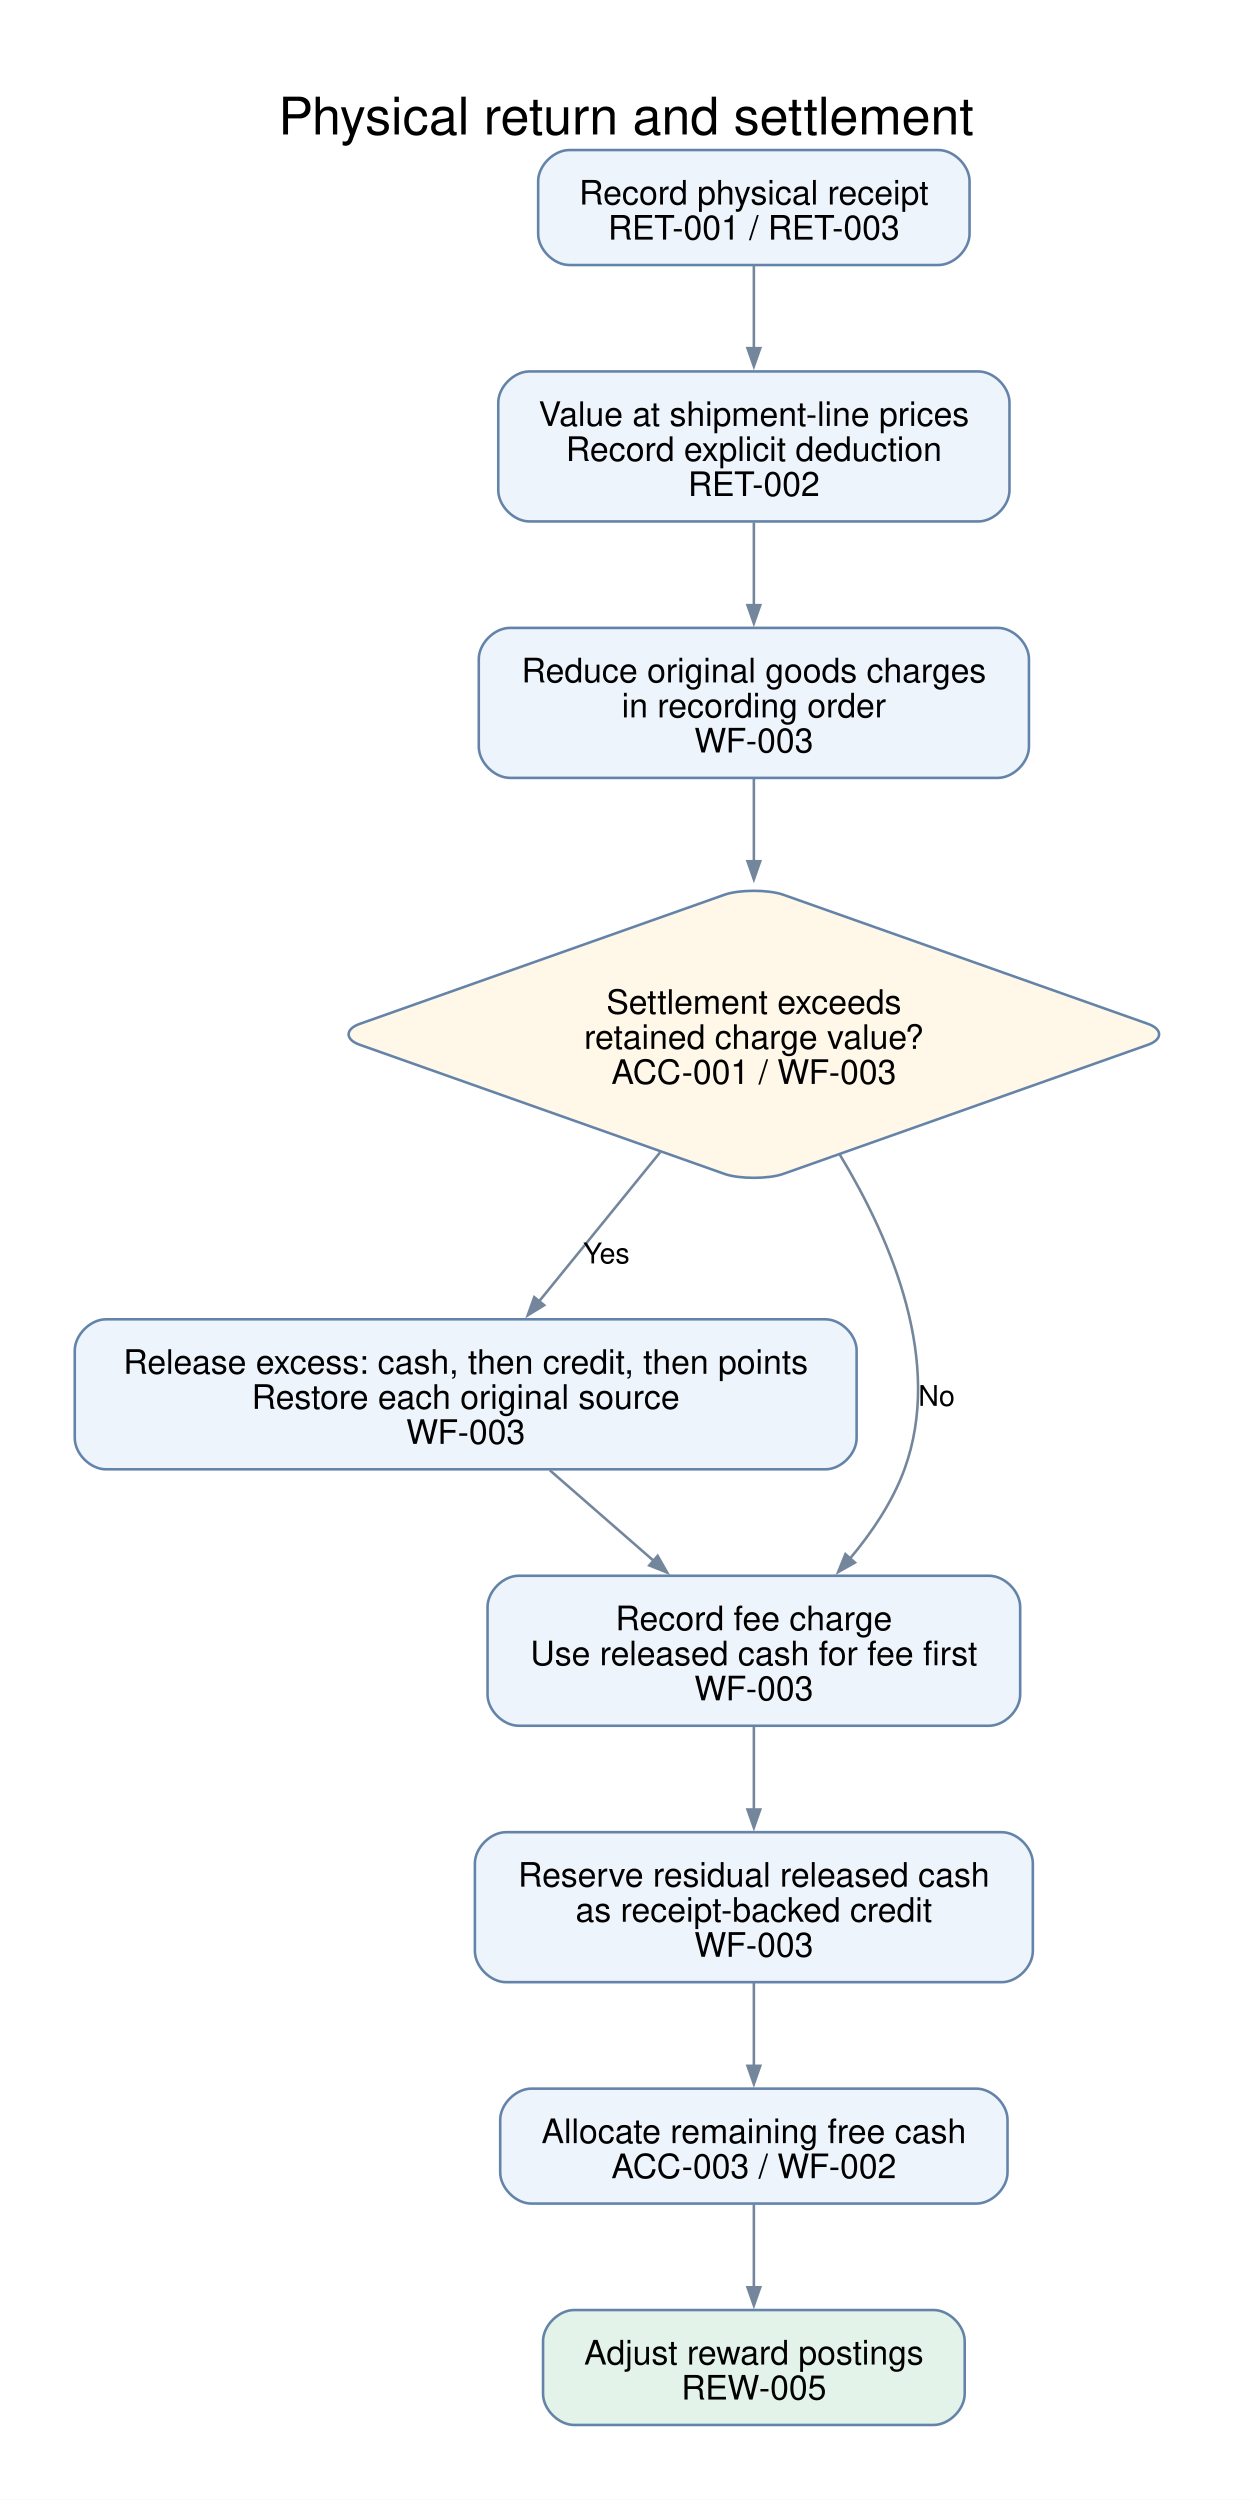
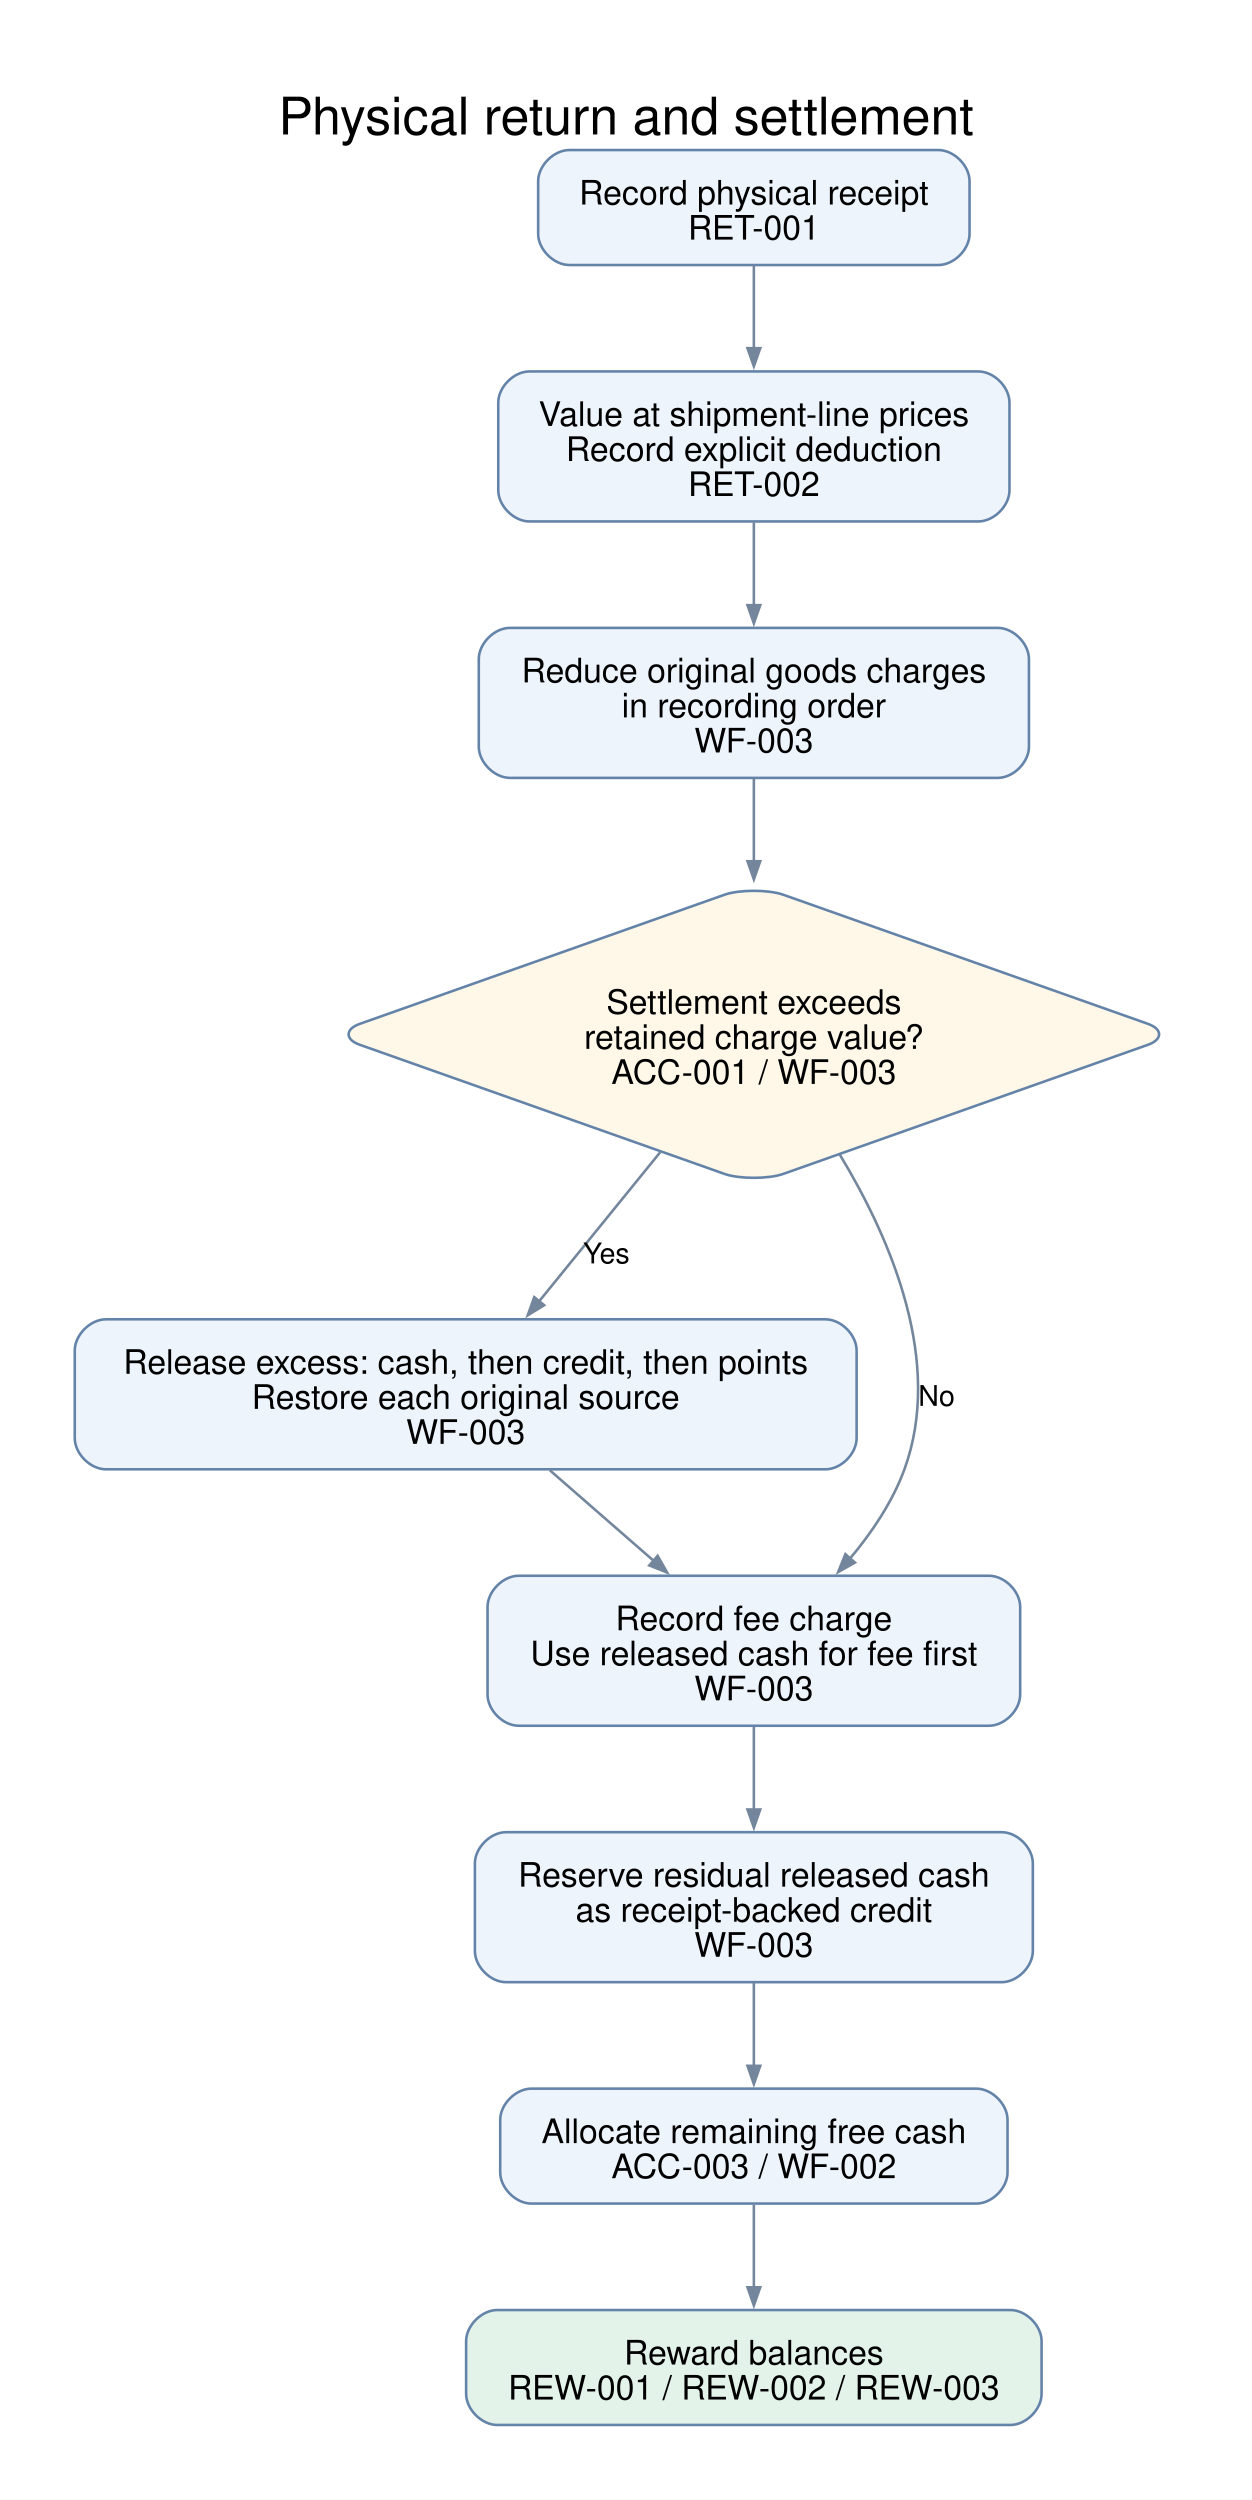
<svg xmlns="http://www.w3.org/2000/svg" width="482pt" height="963pt" viewBox="0.00 0.00 482.00 963.00">
  <g id="graph0" class="graph" transform="scale(1 1) rotate(0) translate(28.8 934.1)">
    <polygon fill="white" stroke="none" points="-28.8,28.8 -28.8,-934.1 453.56,-934.1 453.56,28.8 -28.8,28.8" />
    <text xml:space="preserve" text-anchor="middle" x="212.38" y="-882.3" font-family="Helvetica,sans-Serif" font-size="20.00">Physical return and settlement</text>
    <g id="node1" class="node">
      <path fill="#eef4fc" stroke="#6483a8" d="M332.67,-876.3C332.67,-876.3 190.5,-876.3 190.5,-876.3 184.5,-876.3 178.5,-870.3 178.5,-864.3 178.5,-864.3 178.5,-844.02 178.5,-844.02 178.5,-838.02 184.5,-832.02 190.5,-832.02 190.5,-832.02 332.67,-832.02 332.67,-832.02 338.67,-832.02 344.67,-838.02 344.67,-844.02 344.67,-844.02 344.67,-864.3 344.67,-864.3 344.67,-870.3 338.67,-876.3 332.67,-876.3" />
      <text xml:space="preserve" text-anchor="middle" x="261.59" y="-855.31" font-family="Helvetica,sans-Serif" font-size="13.00">Record physical receipt</text>
-       <text xml:space="preserve" text-anchor="middle" x="261.59" y="-841.81" font-family="Helvetica,sans-Serif" font-size="13.00">RET-001 / RET-003</text>
+       <text xml:space="preserve" text-anchor="middle" x="261.59" y="-841.81" font-family="Helvetica,sans-Serif" font-size="13.00">RET-001</text>
    </g>
    <g id="node2" class="node">
      <path fill="#eef4fc" stroke="#6483a8" d="M348.05,-791.02C348.05,-791.02 175.13,-791.02 175.13,-791.02 169.13,-791.02 163.13,-785.02 163.13,-779.02 163.13,-779.02 163.13,-745.24 163.13,-745.24 163.13,-739.24 169.13,-733.24 175.13,-733.24 175.13,-733.24 348.05,-733.24 348.05,-733.24 354.05,-733.24 360.05,-739.24 360.05,-745.24 360.05,-745.24 360.05,-779.02 360.05,-779.02 360.05,-785.02 354.05,-791.02 348.05,-791.02" />
      <text xml:space="preserve" text-anchor="middle" x="261.59" y="-770.03" font-family="Helvetica,sans-Serif" font-size="13.00">Value at shipment-line prices</text>
      <text xml:space="preserve" text-anchor="middle" x="261.59" y="-756.53" font-family="Helvetica,sans-Serif" font-size="13.00">Record explicit deduction</text>
      <text xml:space="preserve" text-anchor="middle" x="261.59" y="-743.03" font-family="Helvetica,sans-Serif" font-size="13.00">RET-002</text>
    </g>
    <g id="edge1" class="edge">
      <path fill="none" stroke="#73869c" d="M261.59,-831.82C261.59,-822.31 261.59,-810.81 261.59,-799.97" />
      <polygon fill="#73869c" stroke="#73869c" points="264.04,-799.98 261.59,-792.98 259.14,-799.98 264.04,-799.98" />
    </g>
    <g id="node3" class="node">
      <path fill="#eef4fc" stroke="#6483a8" d="M355.55,-692.24C355.55,-692.24 167.63,-692.24 167.63,-692.24 161.63,-692.24 155.63,-686.24 155.63,-680.24 155.63,-680.24 155.63,-646.46 155.63,-646.46 155.63,-640.46 161.63,-634.46 167.63,-634.46 167.63,-634.46 355.55,-634.46 355.55,-634.46 361.55,-634.46 367.55,-640.46 367.55,-646.46 367.55,-646.46 367.55,-680.24 367.55,-680.24 367.55,-686.24 361.55,-692.24 355.55,-692.24" />
      <text xml:space="preserve" text-anchor="middle" x="261.59" y="-671.25" font-family="Helvetica,sans-Serif" font-size="13.00">Reduce original goods charges</text>
      <text xml:space="preserve" text-anchor="middle" x="261.59" y="-657.75" font-family="Helvetica,sans-Serif" font-size="13.00">in recording order</text>
      <text xml:space="preserve" text-anchor="middle" x="261.59" y="-644.25" font-family="Helvetica,sans-Serif" font-size="13.00">WF-003</text>
    </g>
    <g id="edge2" class="edge">
      <path fill="none" stroke="#73869c" d="M261.59,-732.88C261.59,-722.84 261.59,-711.4 261.59,-700.77" />
      <polygon fill="#73869c" stroke="#73869c" points="264.04,-700.98 261.59,-693.98 259.14,-700.98 264.04,-700.98" />
    </g>
    <g id="node4" class="node">
      <path fill="#fff7e8" stroke="#6483a8" d="M250.27,-589.45C250.27,-589.45 109.73,-539.69 109.73,-539.69 104.07,-537.68 104.07,-533.68 109.73,-531.67 109.73,-531.67 250.27,-481.91 250.27,-481.91 255.93,-479.9 267.24,-479.9 272.9,-481.91 272.9,-481.91 413.44,-531.67 413.44,-531.67 419.1,-533.68 419.1,-537.68 413.44,-539.69 413.44,-539.69 272.9,-589.45 272.9,-589.45 267.24,-591.46 255.93,-591.46 250.27,-589.45" />
      <text xml:space="preserve" text-anchor="middle" x="261.59" y="-543.58" font-family="Helvetica,sans-Serif" font-size="13.00">Settlement exceeds</text>
      <text xml:space="preserve" text-anchor="middle" x="261.59" y="-530.08" font-family="Helvetica,sans-Serif" font-size="13.00">retained charge value?</text>
      <text xml:space="preserve" text-anchor="middle" x="261.59" y="-516.58" font-family="Helvetica,sans-Serif" font-size="13.00">ACC-001 / WF-003</text>
    </g>
    <g id="edge3" class="edge">
      <path fill="none" stroke="#73869c" d="M261.59,-634.15C261.59,-624.54 261.59,-613.36 261.59,-602.07" />
      <polygon fill="#73869c" stroke="#73869c" points="264.04,-602.36 261.59,-595.36 259.14,-602.36 264.04,-602.36" />
    </g>
    <g id="node5" class="node">
      <path fill="#eef4fc" stroke="#6483a8" d="M289.17,-425.9C289.17,-425.9 12,-425.9 12,-425.9 6,-425.9 0,-419.9 0,-413.9 0,-413.9 0,-380.12 0,-380.12 0,-374.12 6,-368.12 12,-368.12 12,-368.12 289.17,-368.12 289.17,-368.12 295.17,-368.12 301.17,-374.12 301.17,-380.12 301.17,-380.12 301.17,-413.9 301.17,-413.9 301.17,-419.9 295.17,-425.9 289.17,-425.9" />
      <text xml:space="preserve" text-anchor="middle" x="150.59" y="-404.91" font-family="Helvetica,sans-Serif" font-size="13.00">Release excess: cash, then credit, then points</text>
      <text xml:space="preserve" text-anchor="middle" x="150.59" y="-391.41" font-family="Helvetica,sans-Serif" font-size="13.00">Restore each original source</text>
      <text xml:space="preserve" text-anchor="middle" x="150.59" y="-377.91" font-family="Helvetica,sans-Serif" font-size="13.00">WF-003</text>
    </g>
    <g id="edge4" class="edge">
      <path fill="none" stroke="#73869c" d="M225.55,-490.31C210.32,-471.56 192.87,-450.07 178.63,-432.54" />
      <polygon fill="#73869c" stroke="#73869c" points="180.81,-431.34 174.49,-427.45 177,-434.43 180.81,-431.34" />
      <text xml:space="preserve" text-anchor="middle" x="204.77" y="-447.45" font-family="Helvetica,sans-Serif" font-size="11.00">Yes</text>
    </g>
    <g id="node6" class="node">
      <path fill="#eef4fc" stroke="#6483a8" d="M352.17,-327.12C352.17,-327.12 171,-327.12 171,-327.12 165,-327.12 159,-321.12 159,-315.12 159,-315.12 159,-281.34 159,-281.34 159,-275.34 165,-269.34 171,-269.34 171,-269.34 352.17,-269.34 352.17,-269.34 358.17,-269.34 364.17,-275.34 364.17,-281.34 364.17,-281.34 364.17,-315.12 364.17,-315.12 364.17,-321.12 358.17,-327.12 352.17,-327.12" />
      <text xml:space="preserve" text-anchor="middle" x="261.59" y="-306.13" font-family="Helvetica,sans-Serif" font-size="13.00">Record fee charge</text>
      <text xml:space="preserve" text-anchor="middle" x="261.59" y="-292.63" font-family="Helvetica,sans-Serif" font-size="13.00">Use released cash for fee first</text>
      <text xml:space="preserve" text-anchor="middle" x="261.59" y="-279.13" font-family="Helvetica,sans-Serif" font-size="13.00">WF-003</text>
    </g>
    <g id="edge5" class="edge">
      <path fill="none" stroke="#73869c" d="M294.71,-489.31C315.01,-455.74 334.49,-408.97 319.59,-368.12 315.01,-355.59 307.05,-343.76 298.46,-333.56" />
      <polygon fill="#73869c" stroke="#73869c" points="300.52,-332.2 294.06,-328.56 296.85,-335.44 300.52,-332.2" />
      <text xml:space="preserve" text-anchor="middle" x="331.96" y="-392.56" font-family="Helvetica,sans-Serif" font-size="11.00">No</text>
    </g>
    <g id="edge6" class="edge">
      <path fill="none" stroke="#73869c" d="M182.99,-367.76C195.53,-356.83 209.98,-344.22 223.04,-332.83" />
      <polygon fill="#73869c" stroke="#73869c" points="224.53,-334.79 228.19,-328.35 221.31,-331.1 224.53,-334.79" />
    </g>
    <g id="node7" class="node">
      <path fill="#eef4fc" stroke="#6483a8" d="M357.05,-228.34C357.05,-228.34 166.13,-228.34 166.13,-228.34 160.13,-228.34 154.13,-222.34 154.13,-216.34 154.13,-216.34 154.13,-182.56 154.13,-182.56 154.13,-176.56 160.13,-170.56 166.13,-170.56 166.13,-170.56 357.05,-170.56 357.05,-170.56 363.05,-170.56 369.05,-176.56 369.05,-182.56 369.05,-182.56 369.05,-216.34 369.05,-216.34 369.05,-222.34 363.05,-228.34 357.05,-228.34" />
      <text xml:space="preserve" text-anchor="middle" x="261.59" y="-207.35" font-family="Helvetica,sans-Serif" font-size="13.00">Reserve residual released cash</text>
      <text xml:space="preserve" text-anchor="middle" x="261.59" y="-193.85" font-family="Helvetica,sans-Serif" font-size="13.00">as receipt-backed credit</text>
      <text xml:space="preserve" text-anchor="middle" x="261.59" y="-180.35" font-family="Helvetica,sans-Serif" font-size="13.00">WF-003</text>
    </g>
    <g id="edge7" class="edge">
      <path fill="none" stroke="#73869c" d="M261.59,-268.98C261.59,-258.94 261.59,-247.5 261.59,-236.87" />
      <polygon fill="#73869c" stroke="#73869c" points="264.04,-237.08 261.59,-230.08 259.14,-237.08 264.04,-237.08" />
    </g>
    <g id="node8" class="node">
      <path fill="#eef4fc" stroke="#6483a8" d="M347.3,-129.56C347.3,-129.56 175.88,-129.56 175.88,-129.56 169.88,-129.56 163.88,-123.56 163.88,-117.56 163.88,-117.56 163.88,-97.28 163.88,-97.28 163.88,-91.28 169.88,-85.28 175.88,-85.28 175.88,-85.28 347.3,-85.28 347.3,-85.28 353.3,-85.28 359.3,-91.28 359.3,-97.28 359.3,-97.28 359.3,-117.56 359.3,-117.56 359.3,-123.56 353.3,-129.56 347.3,-129.56" />
      <text xml:space="preserve" text-anchor="middle" x="261.59" y="-108.57" font-family="Helvetica,sans-Serif" font-size="13.00">Allocate remaining free cash</text>
      <text xml:space="preserve" text-anchor="middle" x="261.59" y="-95.07" font-family="Helvetica,sans-Serif" font-size="13.00">ACC-003 / WF-002</text>
    </g>
    <g id="edge8" class="edge">
      <path fill="none" stroke="#73869c" d="M261.59,-170.46C261.59,-160.21 261.59,-148.59 261.59,-138.2" />
      <polygon fill="#73869c" stroke="#73869c" points="264.04,-138.33 261.59,-131.33 259.14,-138.33 264.04,-138.33" />
    </g>
    <g id="node9" class="node">
-       <path fill="#e3f3ea" stroke="#6483a8" d="M330.8,-44.28C330.8,-44.28 192.38,-44.28 192.38,-44.28 186.38,-44.28 180.38,-38.28 180.38,-32.28 180.38,-32.28 180.38,-12 180.38,-12 180.38,-6 186.38,0 192.38,0 192.38,0 330.8,0 330.8,0 336.8,0 342.8,-6 342.8,-12 342.8,-12 342.8,-32.28 342.8,-32.28 342.8,-38.28 336.8,-44.28 330.8,-44.28" />
-       <text xml:space="preserve" text-anchor="middle" x="261.59" y="-23.29" font-family="Helvetica,sans-Serif" font-size="13.00">Adjust reward postings</text>
-       <text xml:space="preserve" text-anchor="middle" x="261.59" y="-9.79" font-family="Helvetica,sans-Serif" font-size="13.00">REW-005</text>
+       <path fill="#e3f3ea" stroke="#6483a8" d="M360.42,-44.28C360.42,-44.28 162.75,-44.28 162.75,-44.28 156.75,-44.28 150.75,-38.28 150.75,-32.28 150.75,-32.28 150.75,-12 150.75,-12 150.75,-6 156.75,0 162.75,0 162.75,0 360.42,0 360.42,0 366.42,0 372.42,-6 372.42,-12 372.42,-12 372.42,-32.28 372.42,-32.28 372.42,-38.28 366.42,-44.28 360.42,-44.28" />
+       <text xml:space="preserve" text-anchor="middle" x="261.59" y="-23.29" font-family="Helvetica,sans-Serif" font-size="13.00">Reward balances</text>
+       <text xml:space="preserve" text-anchor="middle" x="261.59" y="-9.79" font-family="Helvetica,sans-Serif" font-size="13.00">REW-001 / REW-002 / REW-003</text>
    </g>
    <g id="edge9" class="edge">
      <path fill="none" stroke="#73869c" d="M261.59,-84.97C261.59,-75.16 261.59,-63.38 261.59,-52.74" />
      <polygon fill="#73869c" stroke="#73869c" points="264.04,-53.03 261.59,-46.03 259.14,-53.03 264.04,-53.03" />
    </g>
  </g>
</svg>
